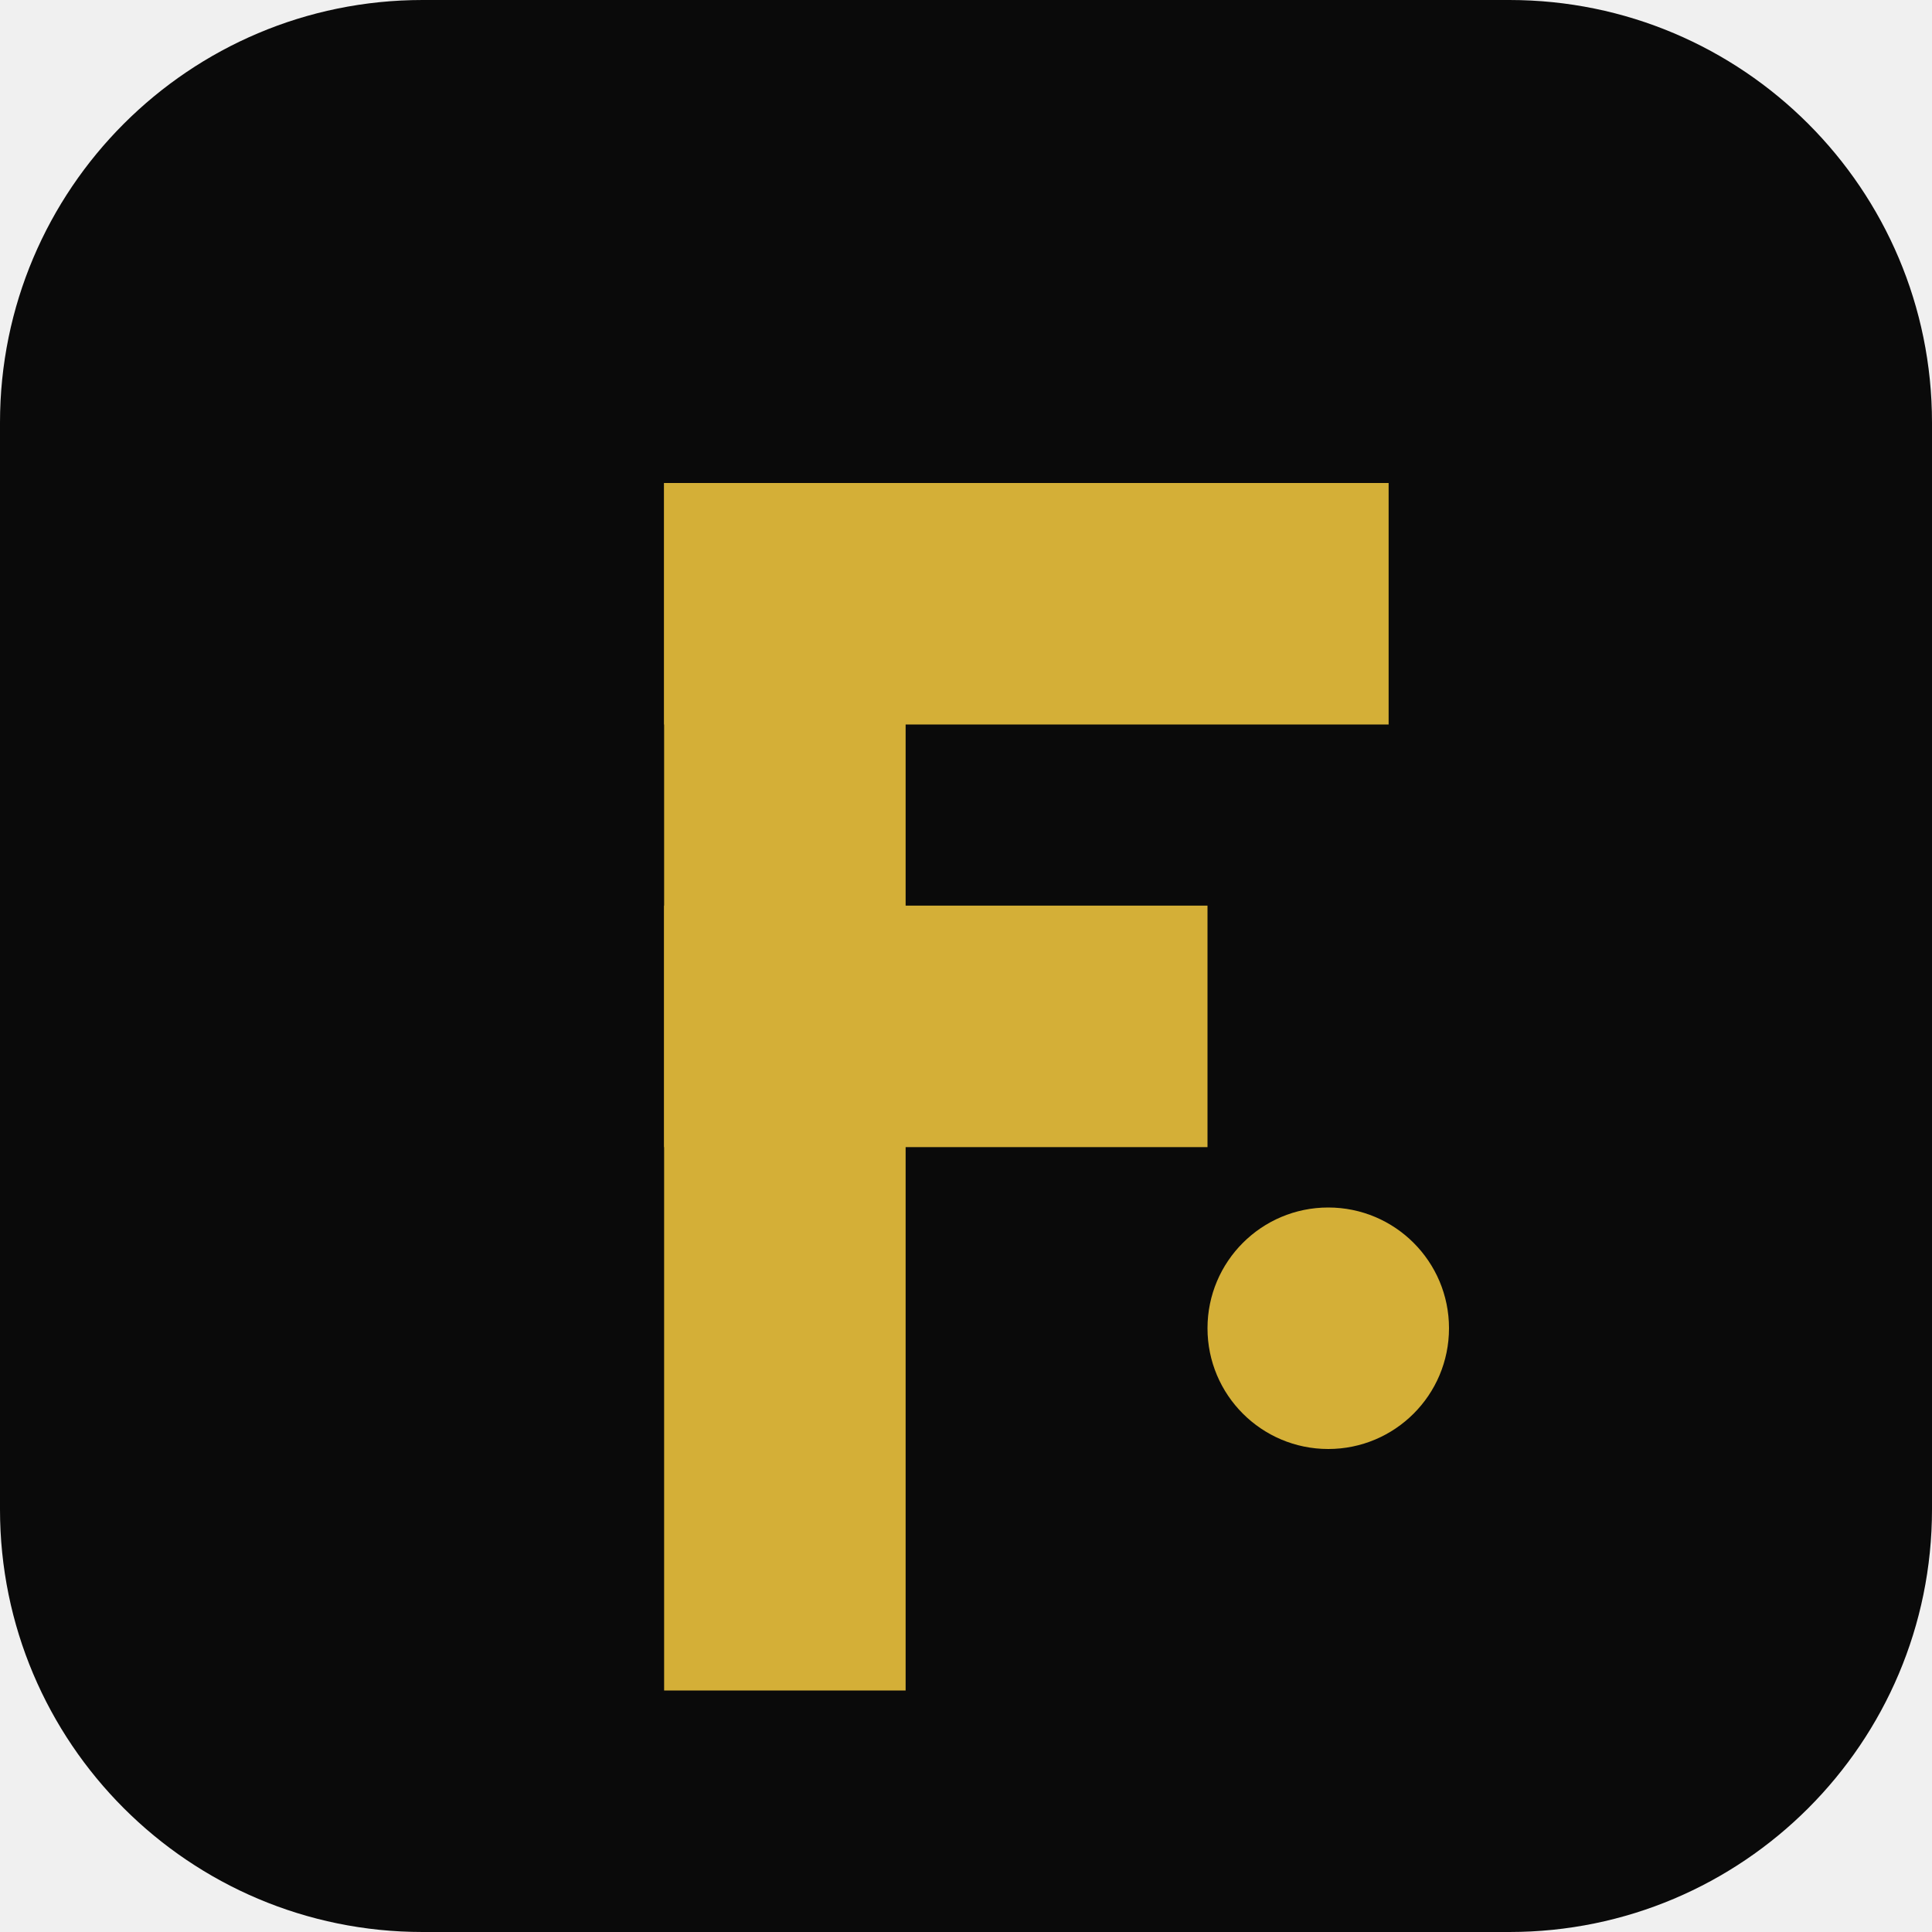
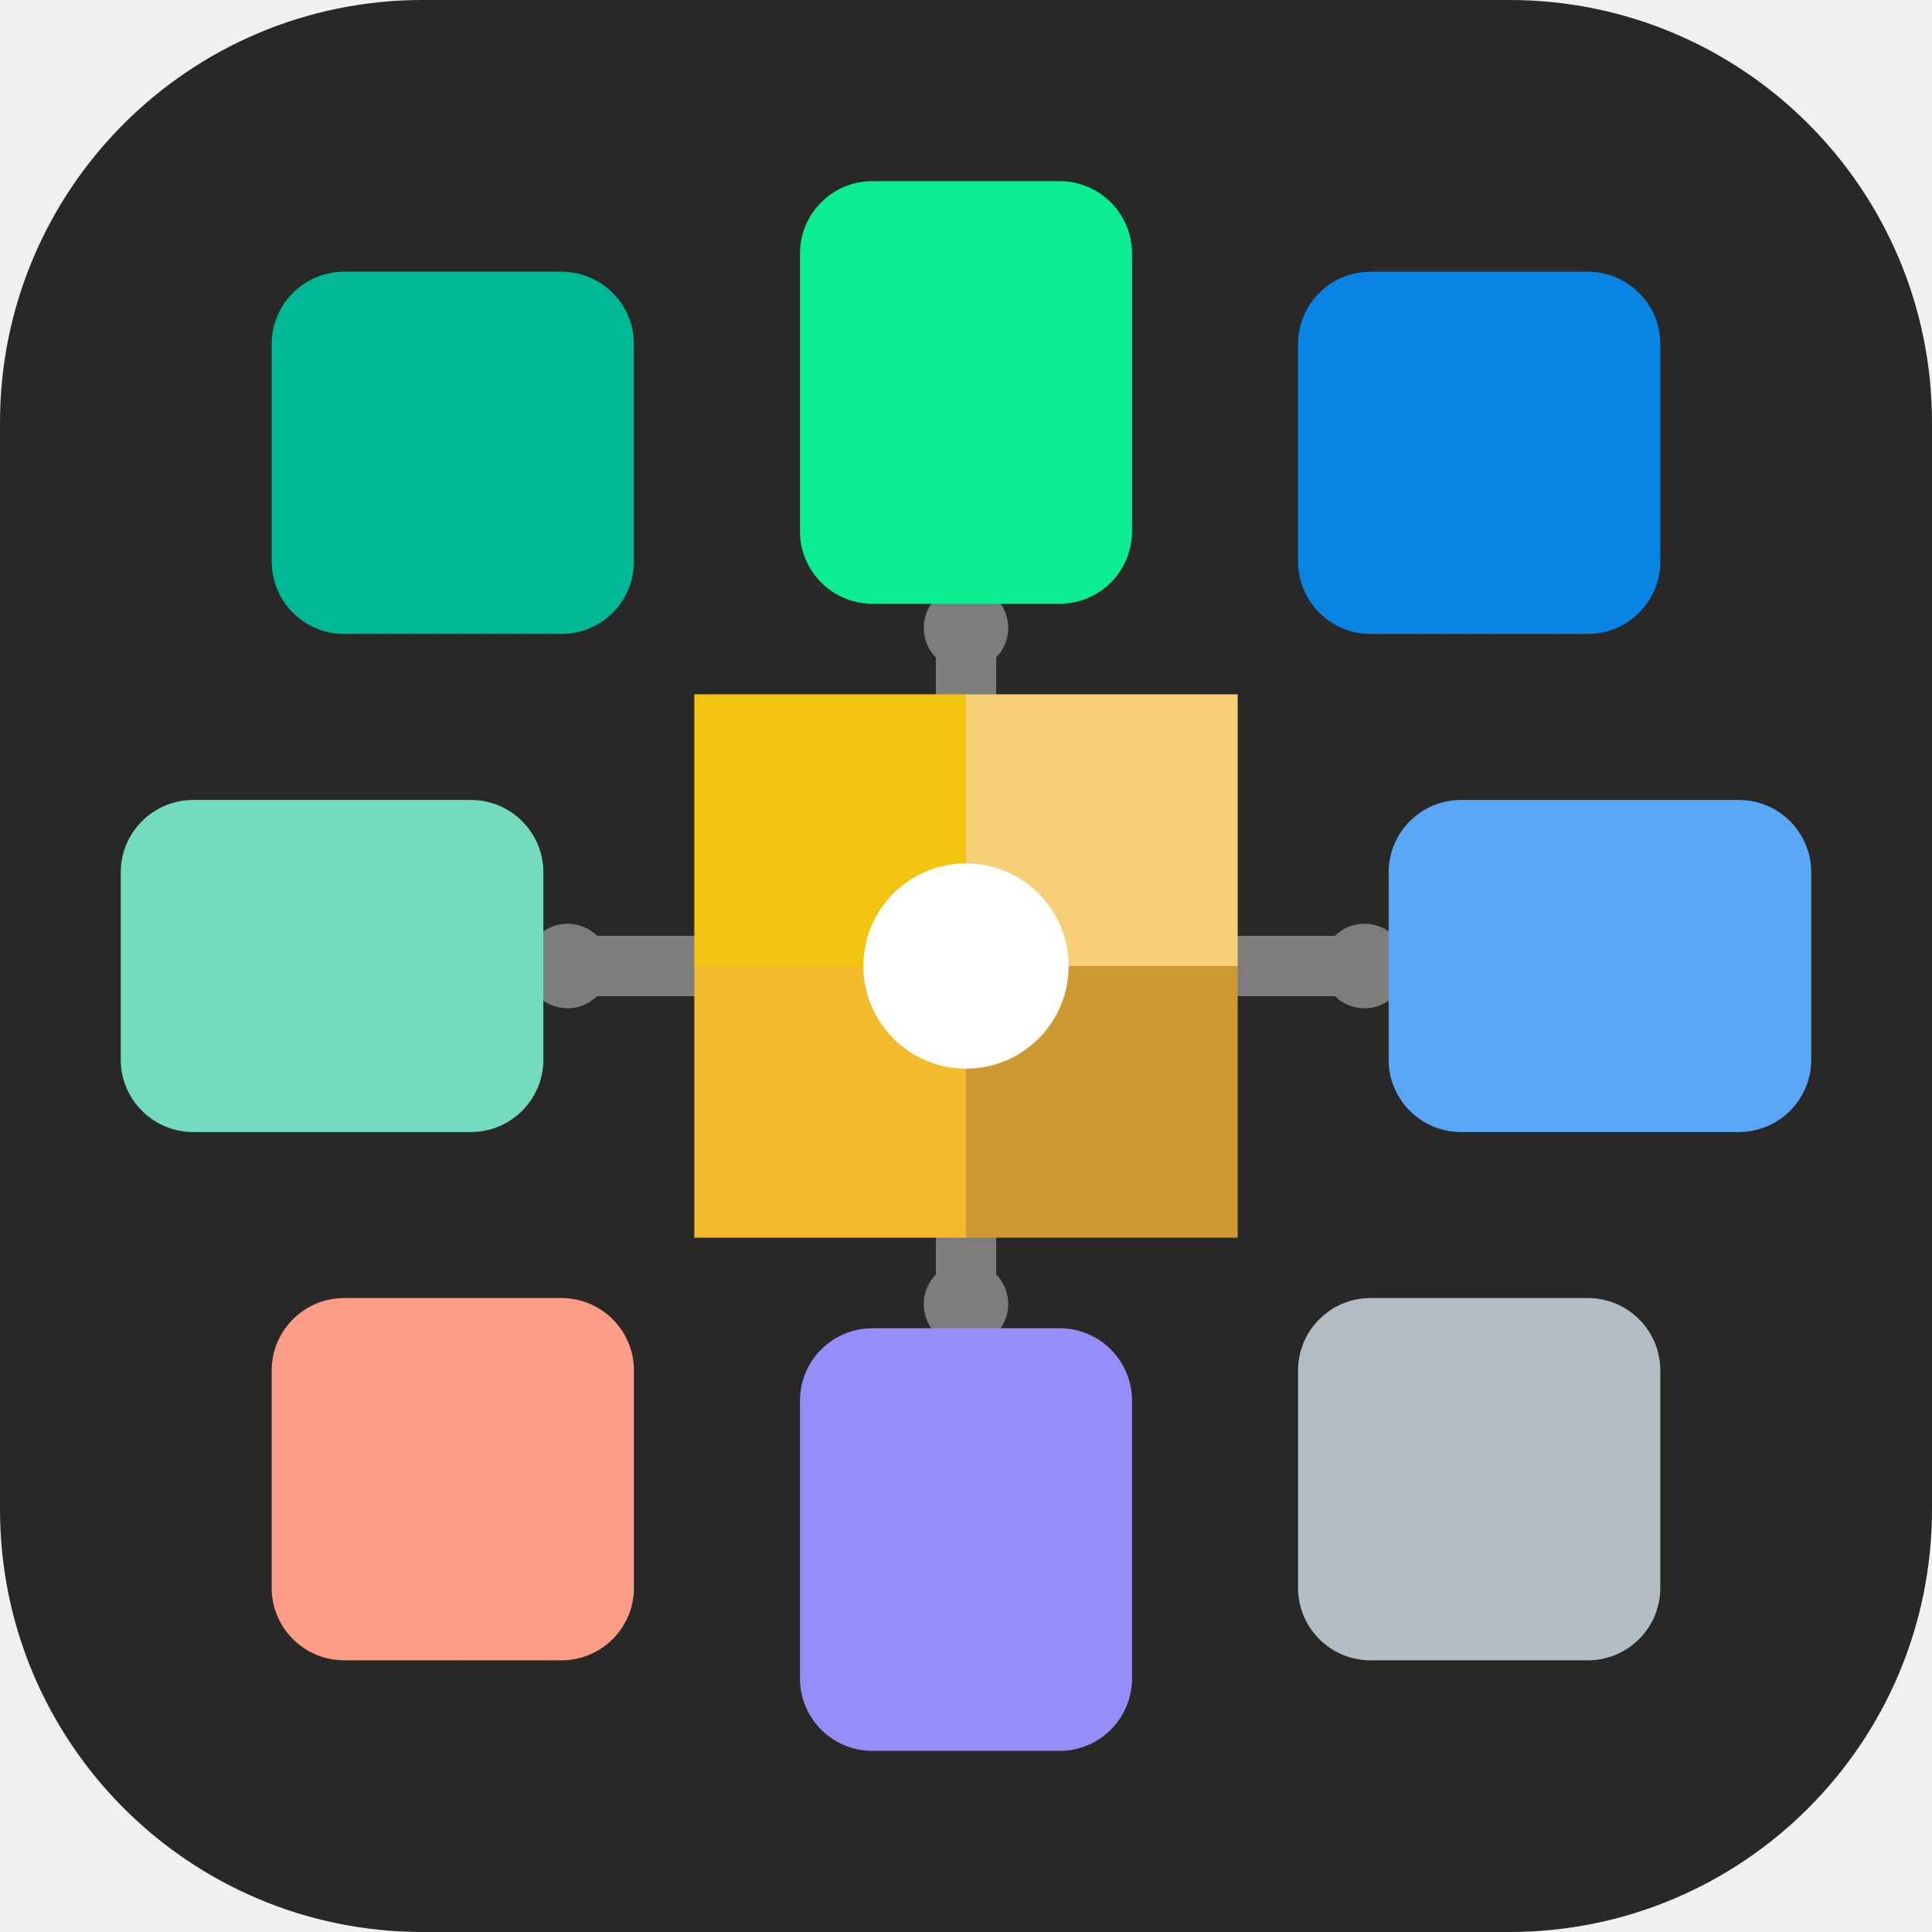
- <svg xmlns="http://www.w3.org/2000/svg" viewBox="0 0 64 64" role="img" aria-label="FinatriX">
-   <rect width="64" height="64" rx="14" fill="#0A0A0A" />
-   <rect x="22" y="16" width="8" height="40" fill="#D4AF37" />
-   <rect x="22" y="16" width="24" height="8" fill="#D4AF37" />
-   <rect x="22" y="30" width="18" height="8" fill="#D4AF37" />
-   <circle cx="44" cy="44" r="4" fill="#D4AF37" />
+ <svg xmlns="http://www.w3.org/2000/svg" viewBox="0 0 32 32" width="32" height="32" role="img" aria-label="FinatriX">
+   <rect width="32" height="32" rx="7" fill="#282827" />
+   <g stroke="#7D7D7D" stroke-width="1" stroke-linecap="round">
+     <line x1="16" y1="10" x2="16" y2="11.5" />
+     <line x1="16" y1="20.5" x2="16" y2="22" />
+     <line x1="9" y1="16" x2="11.5" y2="16" />
+     <line x1="20.5" y1="16" x2="23" y2="16" />
+   </g>
+   <g fill="#7D7D7D">
+     <circle cx="16" cy="10.4" r="0.7" />
+     <circle cx="16" cy="21.6" r="0.7" />
+     <circle cx="9.4" cy="16" r="0.7" />
+     <circle cx="22.6" cy="16" r="0.7" />
+   </g>
+   <rect x="4.5" y="4.5" width="6" height="6" rx="1.2" fill="#00B894" />
+   <rect x="21.5" y="4.5" width="6" height="6" rx="1.2" fill="#0984E3" />
+   <rect x="4.5" y="21.5" width="6" height="6" rx="1.2" fill="#FA9C86" />
+   <rect x="21.5" y="21.5" width="6" height="6" rx="1.2" fill="#B2BEC3" />
+   <rect x="13.25" y="3" width="5.5" height="7" rx="1.2" fill="#0CEC90" />
+   <rect x="13.25" y="22" width="5.5" height="7" rx="1.2" fill="#958DF8" />
+   <rect x="2" y="13.25" width="7" height="5.5" rx="1.2" fill="#74DBBE" />
+   <rect x="23" y="13.25" width="7" height="5.5" rx="1.2" fill="#59A7F6" />
+   <g>
+     <path d="M11.5 11.5h4.5v4.5h-4.5z" fill="#F1C40F" />
+     <path d="M16 11.5h4.5v4.5H16z" fill="#F6CE76" />
+     <path d="M11.5 16h4.5v4.5h-4.5z" fill="#F4BA2D" />
+     <path d="M16 16h4.5v4.5H16z" fill="#CD9A31" />
+   </g>
+   <circle cx="16" cy="16" r="1.7" fill="#FFFFFF" />
</svg>
